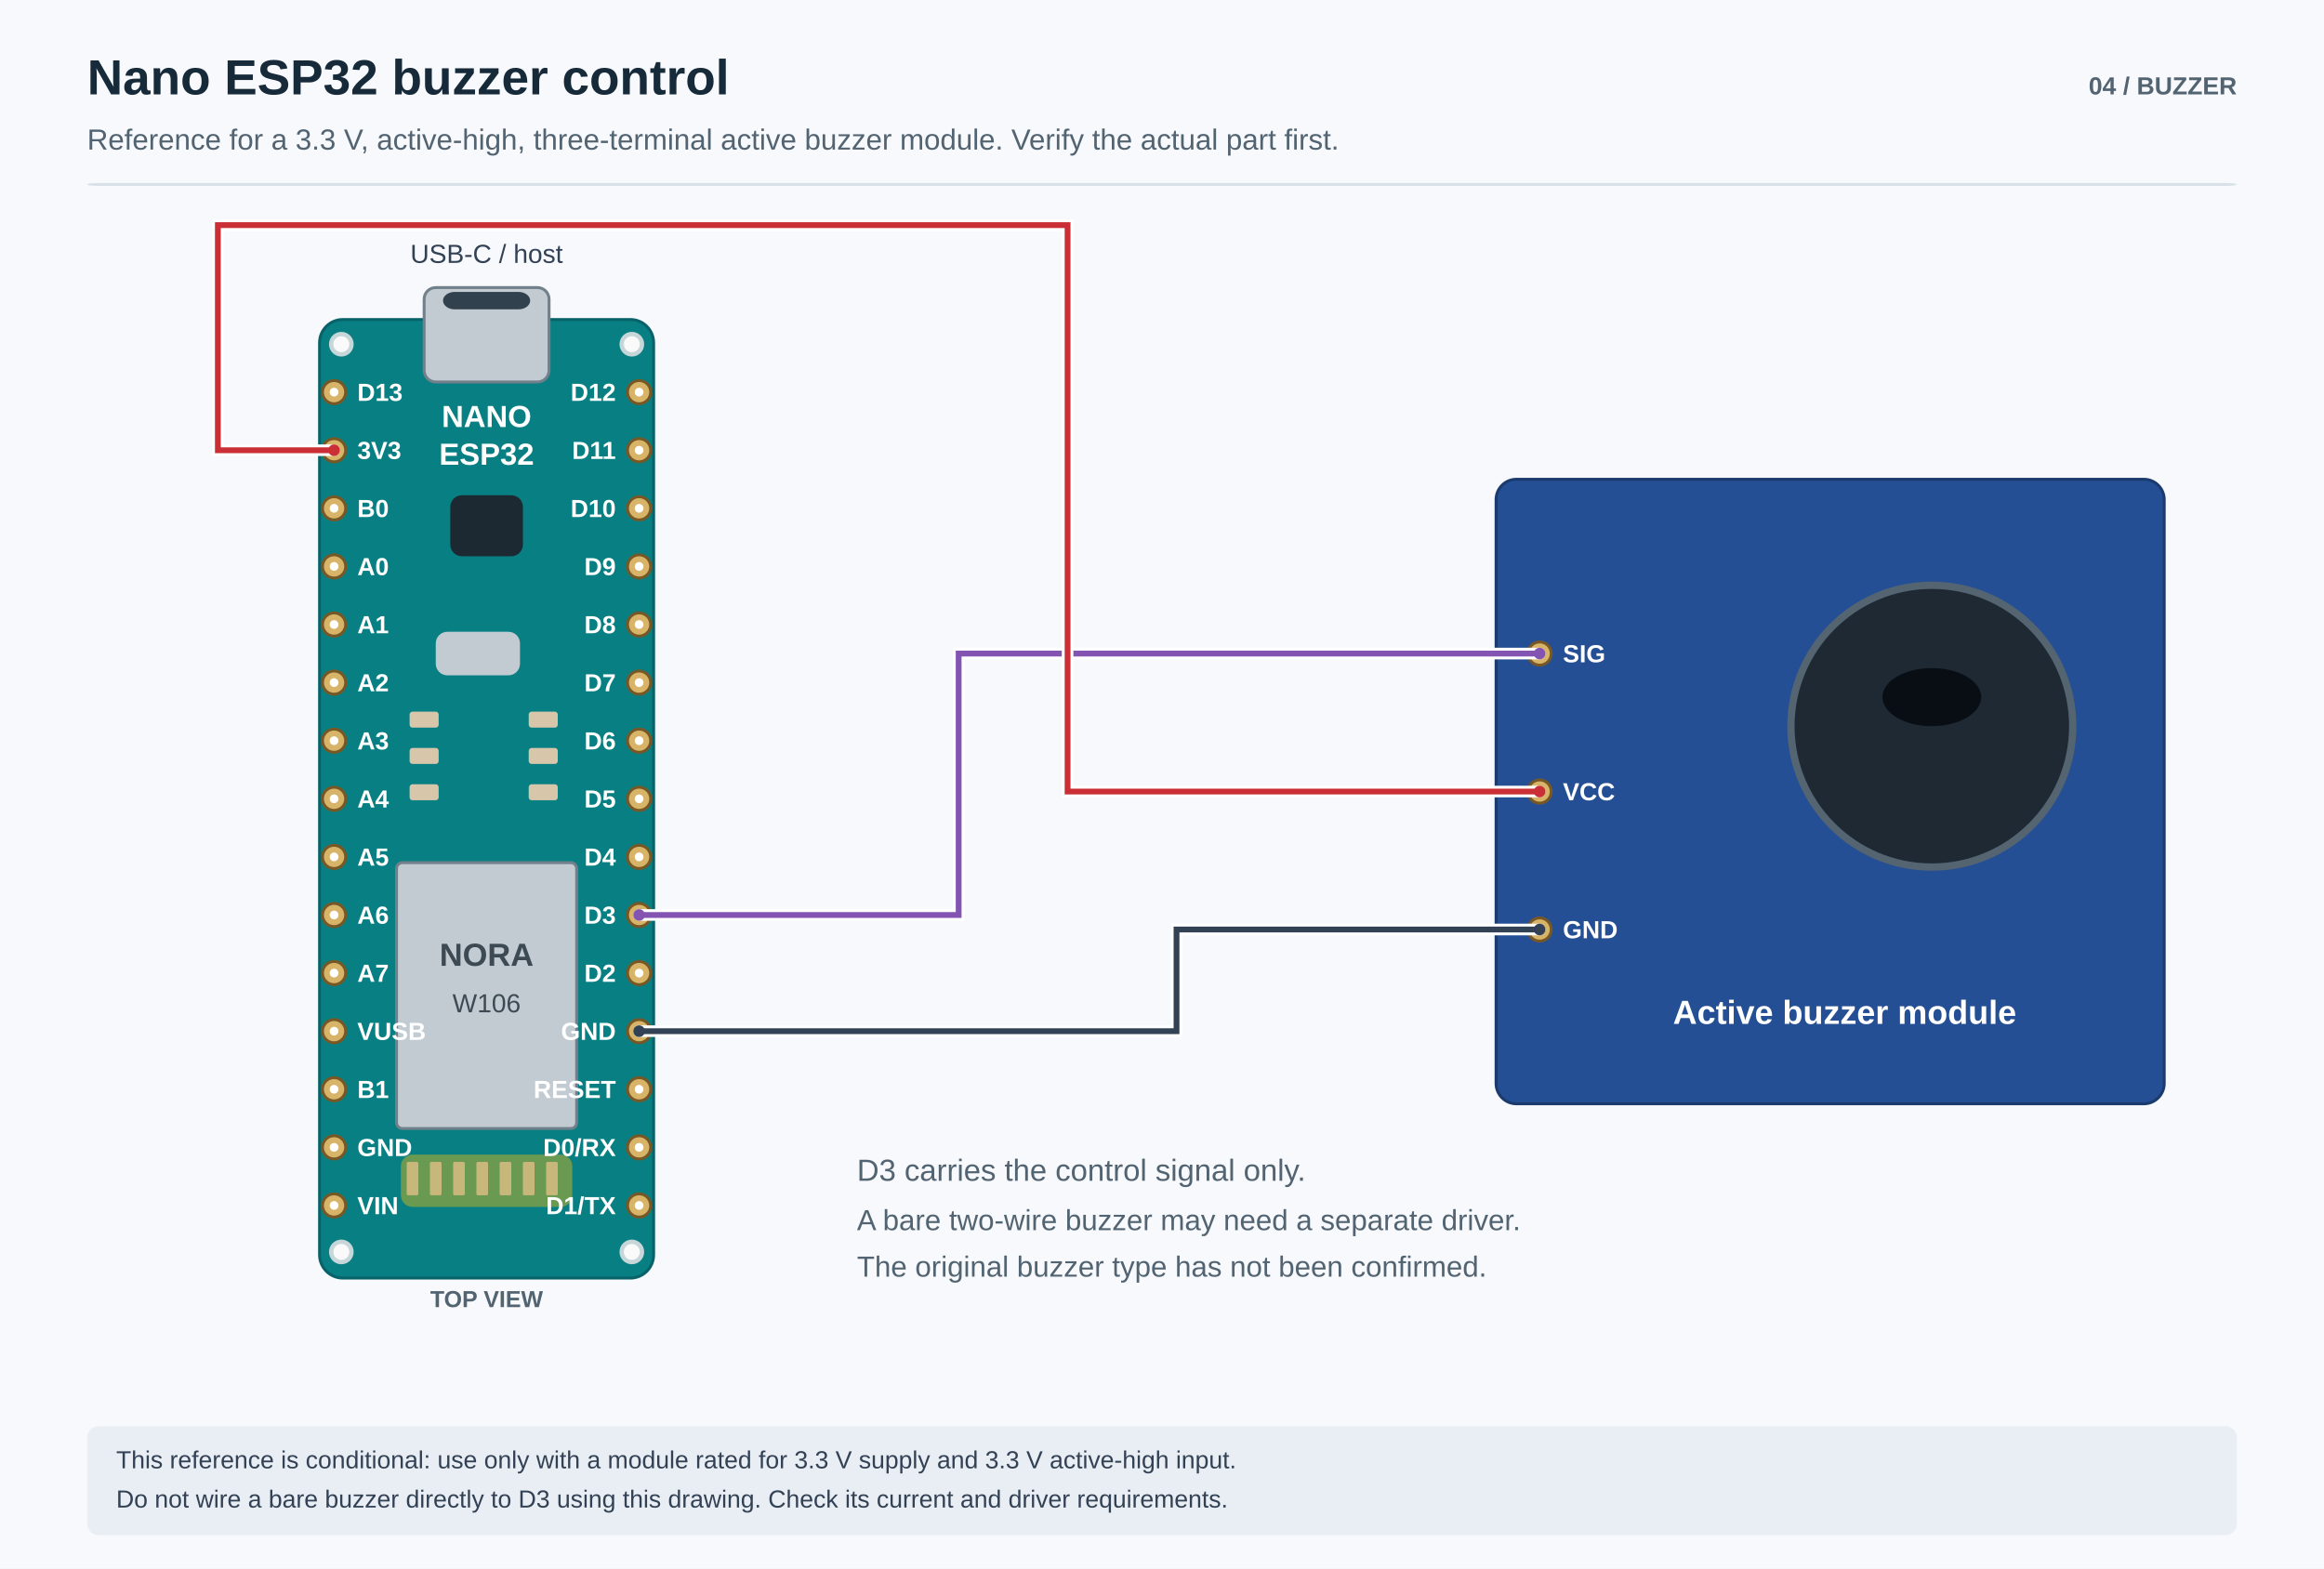
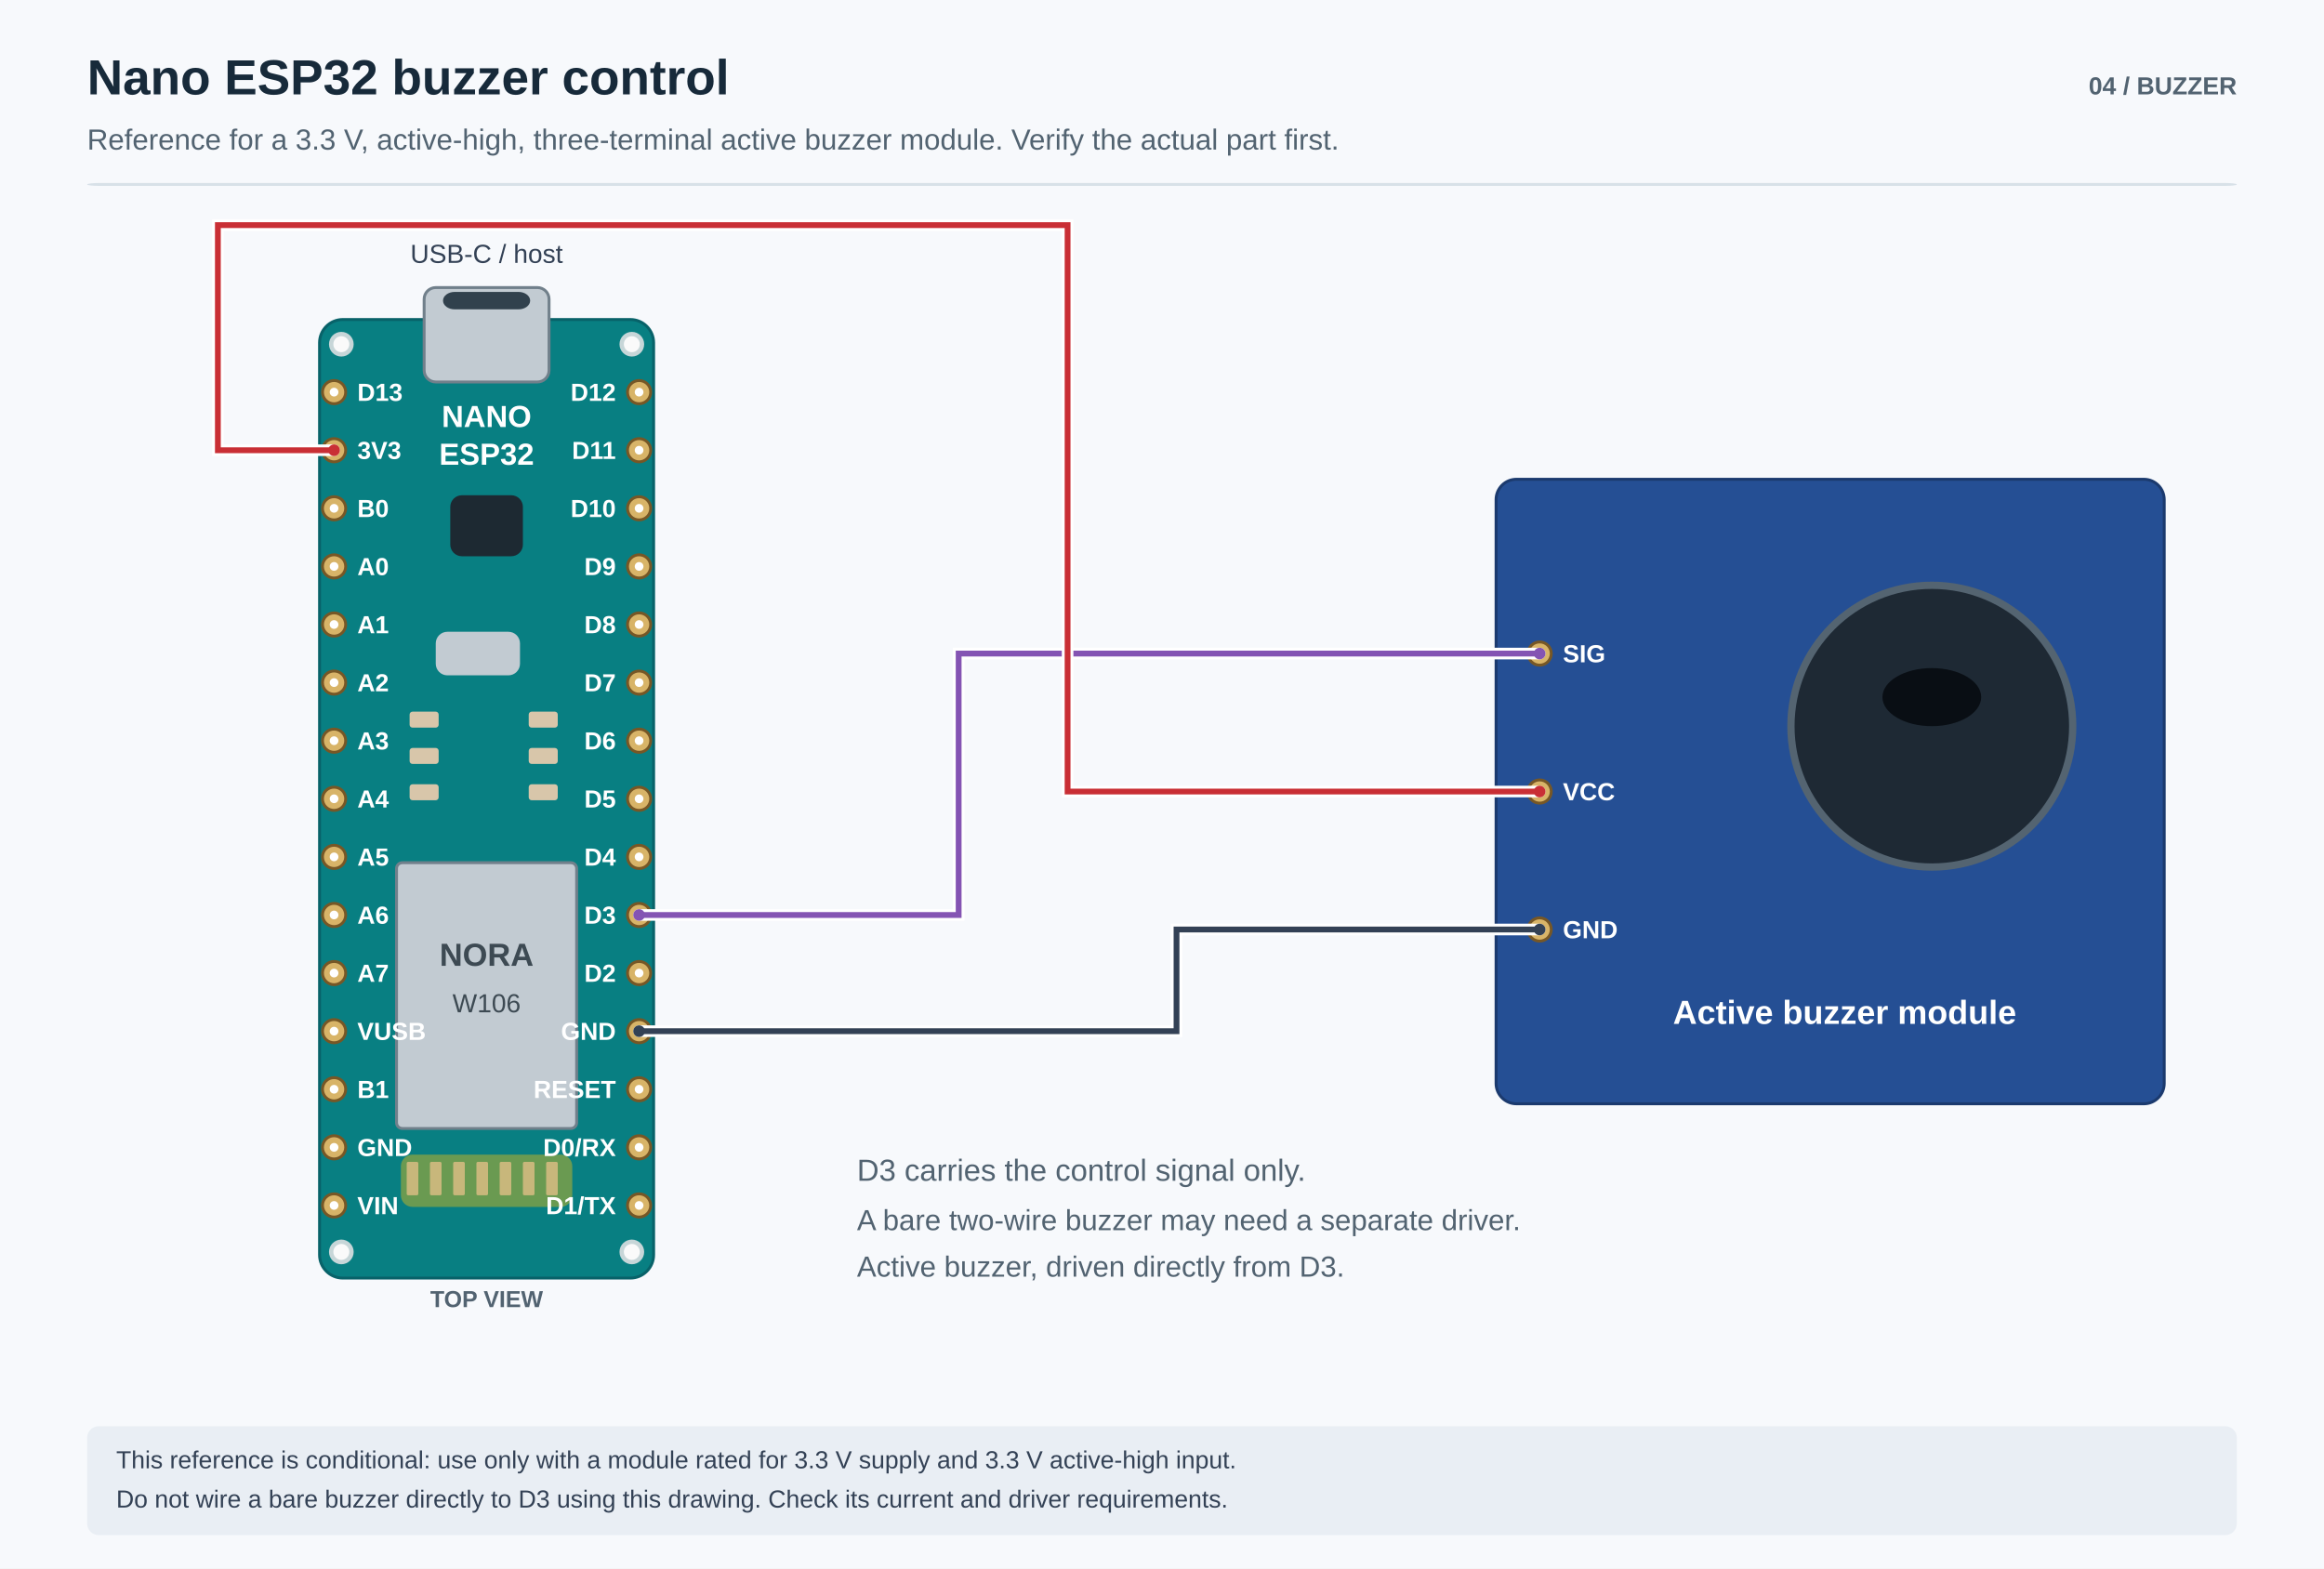
<svg xmlns="http://www.w3.org/2000/svg" width="1600" height="1080" viewBox="0 0 1600 1080" role="img">
  <style>text{font-family:Arial,Helvetica,sans-serif}</style>
  <rect x="0" y="0" width="1600" height="1080" rx="0" fill="#f7f9fc" stroke="none" stroke-width="2" />
  <text x="60" y="65" font-size="34" fill="#172a3a" text-anchor="start" font-weight="700">Nano ESP32 buzzer control</text>
  <text x="60" y="103" font-size="20" fill="#526371" text-anchor="start" font-weight="400">Reference for a 3.3 V, active-high, three-terminal active buzzer module. Verify the actual part first.</text>
  <text x="1540" y="65" font-size="17" fill="#526371" text-anchor="end" font-weight="600">04 / BUZZER</text>
  <rect x="60" y="126" width="1480" height="2" rx="8" fill="#d8e1e8" stroke="none" stroke-width="2" />
  <rect x="220" y="220" width="230" height="660" rx="16" fill="#087f82" stroke="#086269" stroke-width="2" />
  <circle cx="235" cy="237" r="7" fill="#fafafa" stroke="#c7d6d8" stroke-width="3" />
  <circle cx="435" cy="237" r="7" fill="#fafafa" stroke="#c7d6d8" stroke-width="3" />
  <circle cx="235" cy="862" r="7" fill="#fafafa" stroke="#c7d6d8" stroke-width="3" />
  <circle cx="435" cy="862" r="7" fill="#fafafa" stroke="#c7d6d8" stroke-width="3" />
  <rect x="292" y="198" width="86" height="65" rx="8" fill="#c2cbd2" stroke="#71808b" stroke-width="2" />
  <rect x="305" y="201" width="60" height="12" rx="8" fill="#31414d" stroke="none" stroke-width="2" />
  <text x="335" y="181" font-size="18" fill="#334155" text-anchor="middle" font-weight="400">USB-C / host</text>
  <rect x="273" y="594" width="124" height="183" rx="4" fill="#c2cbd2" stroke="#71808b" stroke-width="2" />
  <text x="335" y="665" font-size="22" fill="#3d4a53" text-anchor="middle" font-weight="700">NORA</text>
  <text x="335" y="697" font-size="18" fill="#3d4a53" text-anchor="middle" font-weight="400">W106</text>
  <rect x="276" y="795" width="118" height="36" rx="8" fill="#6a9a51" stroke="none" stroke-width="2" />
  <rect x="280" y="800" width="8" height="23" rx="1" fill="#c8b77b" stroke="none" stroke-width="2" />
  <rect x="296" y="800" width="8" height="23" rx="1" fill="#c8b77b" stroke="none" stroke-width="2" />
  <rect x="312" y="800" width="8" height="23" rx="1" fill="#c8b77b" stroke="none" stroke-width="2" />
  <rect x="328" y="800" width="8" height="23" rx="1" fill="#c8b77b" stroke="none" stroke-width="2" />
  <rect x="344" y="800" width="8" height="23" rx="1" fill="#c8b77b" stroke="none" stroke-width="2" />
  <rect x="360" y="800" width="8" height="23" rx="1" fill="#c8b77b" stroke="none" stroke-width="2" />
  <rect x="376" y="800" width="8" height="23" rx="1" fill="#c8b77b" stroke="none" stroke-width="2" />
  <rect x="310" y="341" width="50" height="42" rx="8" fill="#1d2932" stroke="none" stroke-width="2" />
  <rect x="300" y="435" width="58" height="30" rx="8" fill="#c2cbd2" stroke="none" stroke-width="2" />
  <rect x="282" y="490" width="20" height="11" rx="2" fill="#d8c6aa" stroke="none" stroke-width="2" />
  <rect x="364" y="490" width="20" height="11" rx="2" fill="#d8c6aa" stroke="none" stroke-width="2" />
  <rect x="282" y="515" width="20" height="11" rx="2" fill="#d8c6aa" stroke="none" stroke-width="2" />
  <rect x="364" y="515" width="20" height="11" rx="2" fill="#d8c6aa" stroke="none" stroke-width="2" />
  <rect x="282" y="540" width="20" height="11" rx="2" fill="#d8c6aa" stroke="none" stroke-width="2" />
  <rect x="364" y="540" width="20" height="11" rx="2" fill="#d8c6aa" stroke="none" stroke-width="2" />
  <text x="335" y="294" font-size="21" fill="#fff" text-anchor="middle" font-weight="700">NANO</text>
  <text x="335" y="320" font-size="21" fill="#fff" text-anchor="middle" font-weight="700">ESP32</text>
  <circle cx="230" cy="270" r="8" fill="#d8b468" stroke="#765726" stroke-width="2" />
  <circle cx="230" cy="270" r="3" fill="#fff" />
  <text x="246" y="276" font-size="17" fill="#fff" text-anchor="start" font-weight="600">D13</text>
  <circle cx="230" cy="310" r="8" fill="#d8b468" stroke="#765726" stroke-width="2" />
  <circle cx="230" cy="310" r="3" fill="#fff" />
  <text x="246" y="316" font-size="17" fill="#fff" text-anchor="start" font-weight="600">3V3</text>
  <circle cx="230" cy="350" r="8" fill="#d8b468" stroke="#765726" stroke-width="2" />
  <circle cx="230" cy="350" r="3" fill="#fff" />
  <text x="246" y="356" font-size="17" fill="#fff" text-anchor="start" font-weight="600">B0</text>
  <circle cx="230" cy="390" r="8" fill="#d8b468" stroke="#765726" stroke-width="2" />
  <circle cx="230" cy="390" r="3" fill="#fff" />
  <text x="246" y="396" font-size="17" fill="#fff" text-anchor="start" font-weight="600">A0</text>
  <circle cx="230" cy="430" r="8" fill="#d8b468" stroke="#765726" stroke-width="2" />
  <circle cx="230" cy="430" r="3" fill="#fff" />
  <text x="246" y="436" font-size="17" fill="#fff" text-anchor="start" font-weight="600">A1</text>
  <circle cx="230" cy="470" r="8" fill="#d8b468" stroke="#765726" stroke-width="2" />
  <circle cx="230" cy="470" r="3" fill="#fff" />
  <text x="246" y="476" font-size="17" fill="#fff" text-anchor="start" font-weight="600">A2</text>
  <circle cx="230" cy="510" r="8" fill="#d8b468" stroke="#765726" stroke-width="2" />
  <circle cx="230" cy="510" r="3" fill="#fff" />
  <text x="246" y="516" font-size="17" fill="#fff" text-anchor="start" font-weight="600">A3</text>
  <circle cx="230" cy="550" r="8" fill="#d8b468" stroke="#765726" stroke-width="2" />
  <circle cx="230" cy="550" r="3" fill="#fff" />
  <text x="246" y="556" font-size="17" fill="#fff" text-anchor="start" font-weight="600">A4</text>
  <circle cx="230" cy="590" r="8" fill="#d8b468" stroke="#765726" stroke-width="2" />
  <circle cx="230" cy="590" r="3" fill="#fff" />
  <text x="246" y="596" font-size="17" fill="#fff" text-anchor="start" font-weight="600">A5</text>
  <circle cx="230" cy="630" r="8" fill="#d8b468" stroke="#765726" stroke-width="2" />
  <circle cx="230" cy="630" r="3" fill="#fff" />
  <text x="246" y="636" font-size="17" fill="#fff" text-anchor="start" font-weight="600">A6</text>
  <circle cx="230" cy="670" r="8" fill="#d8b468" stroke="#765726" stroke-width="2" />
  <circle cx="230" cy="670" r="3" fill="#fff" />
  <text x="246" y="676" font-size="17" fill="#fff" text-anchor="start" font-weight="600">A7</text>
  <circle cx="230" cy="710" r="8" fill="#d8b468" stroke="#765726" stroke-width="2" />
  <circle cx="230" cy="710" r="3" fill="#fff" />
  <text x="246" y="716" font-size="17" fill="#fff" text-anchor="start" font-weight="600">VUSB</text>
  <circle cx="230" cy="750" r="8" fill="#d8b468" stroke="#765726" stroke-width="2" />
  <circle cx="230" cy="750" r="3" fill="#fff" />
  <text x="246" y="756" font-size="17" fill="#fff" text-anchor="start" font-weight="600">B1</text>
  <circle cx="230" cy="790" r="8" fill="#d8b468" stroke="#765726" stroke-width="2" />
  <circle cx="230" cy="790" r="3" fill="#fff" />
  <text x="246" y="796" font-size="17" fill="#fff" text-anchor="start" font-weight="600">GND</text>
  <circle cx="230" cy="830" r="8" fill="#d8b468" stroke="#765726" stroke-width="2" />
  <circle cx="230" cy="830" r="3" fill="#fff" />
  <text x="246" y="836" font-size="17" fill="#fff" text-anchor="start" font-weight="600">VIN</text>
  <circle cx="440" cy="270" r="8" fill="#d8b468" stroke="#765726" stroke-width="2" />
  <circle cx="440" cy="270" r="3" fill="#fff" />
  <text x="424" y="276" font-size="17" fill="#fff" text-anchor="end" font-weight="600">D12</text>
  <circle cx="440" cy="310" r="8" fill="#d8b468" stroke="#765726" stroke-width="2" />
  <circle cx="440" cy="310" r="3" fill="#fff" />
  <text x="424" y="316" font-size="17" fill="#fff" text-anchor="end" font-weight="600">D11</text>
  <circle cx="440" cy="350" r="8" fill="#d8b468" stroke="#765726" stroke-width="2" />
  <circle cx="440" cy="350" r="3" fill="#fff" />
  <text x="424" y="356" font-size="17" fill="#fff" text-anchor="end" font-weight="600">D10</text>
  <circle cx="440" cy="390" r="8" fill="#d8b468" stroke="#765726" stroke-width="2" />
  <circle cx="440" cy="390" r="3" fill="#fff" />
  <text x="424" y="396" font-size="17" fill="#fff" text-anchor="end" font-weight="600">D9</text>
  <circle cx="440" cy="430" r="8" fill="#d8b468" stroke="#765726" stroke-width="2" />
  <circle cx="440" cy="430" r="3" fill="#fff" />
  <text x="424" y="436" font-size="17" fill="#fff" text-anchor="end" font-weight="600">D8</text>
  <circle cx="440" cy="470" r="8" fill="#d8b468" stroke="#765726" stroke-width="2" />
  <circle cx="440" cy="470" r="3" fill="#fff" />
  <text x="424" y="476" font-size="17" fill="#fff" text-anchor="end" font-weight="600">D7</text>
  <circle cx="440" cy="510" r="8" fill="#d8b468" stroke="#765726" stroke-width="2" />
  <circle cx="440" cy="510" r="3" fill="#fff" />
  <text x="424" y="516" font-size="17" fill="#fff" text-anchor="end" font-weight="600">D6</text>
  <circle cx="440" cy="550" r="8" fill="#d8b468" stroke="#765726" stroke-width="2" />
  <circle cx="440" cy="550" r="3" fill="#fff" />
  <text x="424" y="556" font-size="17" fill="#fff" text-anchor="end" font-weight="600">D5</text>
  <circle cx="440" cy="590" r="8" fill="#d8b468" stroke="#765726" stroke-width="2" />
  <circle cx="440" cy="590" r="3" fill="#fff" />
  <text x="424" y="596" font-size="17" fill="#fff" text-anchor="end" font-weight="600">D4</text>
  <circle cx="440" cy="630" r="8" fill="#d8b468" stroke="#765726" stroke-width="2" />
  <circle cx="440" cy="630" r="3" fill="#fff" />
  <text x="424" y="636" font-size="17" fill="#fff" text-anchor="end" font-weight="600">D3</text>
  <circle cx="440" cy="670" r="8" fill="#d8b468" stroke="#765726" stroke-width="2" />
  <circle cx="440" cy="670" r="3" fill="#fff" />
  <text x="424" y="676" font-size="17" fill="#fff" text-anchor="end" font-weight="600">D2</text>
  <circle cx="440" cy="710" r="8" fill="#d8b468" stroke="#765726" stroke-width="2" />
  <circle cx="440" cy="710" r="3" fill="#fff" />
  <text x="424" y="716" font-size="17" fill="#fff" text-anchor="end" font-weight="600">GND</text>
  <circle cx="440" cy="750" r="8" fill="#d8b468" stroke="#765726" stroke-width="2" />
  <circle cx="440" cy="750" r="3" fill="#fff" />
  <text x="424" y="756" font-size="17" fill="#fff" text-anchor="end" font-weight="600">RESET</text>
  <circle cx="440" cy="790" r="8" fill="#d8b468" stroke="#765726" stroke-width="2" />
  <circle cx="440" cy="790" r="3" fill="#fff" />
  <text x="424" y="796" font-size="17" fill="#fff" text-anchor="end" font-weight="600">D0/RX</text>
  <circle cx="440" cy="830" r="8" fill="#d8b468" stroke="#765726" stroke-width="2" />
  <circle cx="440" cy="830" r="3" fill="#fff" />
  <text x="424" y="836" font-size="17" fill="#fff" text-anchor="end" font-weight="600">D1/TX</text>
  <text x="335" y="900" font-size="16" fill="#526371" text-anchor="middle" font-weight="700">TOP VIEW</text>
  <rect x="1030" y="330" width="460" height="430" rx="14" fill="#254f94" stroke="#1b3a6e" stroke-width="2" />
  <circle cx="1330" cy="500" r="97" fill="#1e2934" stroke="#546471" stroke-width="5" />
  <ellipse cx="1330" cy="480" rx="34" ry="20" fill="#090e14" />
  <text x="1270" y="705" font-size="23" fill="#fff" text-anchor="middle" font-weight="700">Active buzzer module</text>
  <circle cx="1060" cy="450" r="8" fill="#d8b468" stroke="#765726" stroke-width="2" />
  <circle cx="1060" cy="450" r="3" fill="#fff" />
  <text x="1076" y="456" font-size="17" fill="#fff" text-anchor="start" font-weight="600">SIG</text>
  <circle cx="1060" cy="545" r="8" fill="#d8b468" stroke="#765726" stroke-width="2" />
  <circle cx="1060" cy="545" r="3" fill="#fff" />
  <text x="1076" y="551" font-size="17" fill="#fff" text-anchor="start" font-weight="600">VCC</text>
  <circle cx="1060" cy="640" r="8" fill="#d8b468" stroke="#765726" stroke-width="2" />
  <circle cx="1060" cy="640" r="3" fill="#fff" />
  <text x="1076" y="646" font-size="17" fill="#fff" text-anchor="start" font-weight="600">GND</text>
  <text x="590" y="813" font-size="21" fill="#526371" text-anchor="start" font-weight="400">D3 carries the control signal only.</text>
  <text x="590" y="847" font-size="20" fill="#526371" text-anchor="start" font-weight="400">A bare two-wire buzzer may need a separate driver.</text>
-   <text x="590" y="879" font-size="20" fill="#526371" text-anchor="start" font-weight="400">The original buzzer type has not been confirmed.</text>
+   <text x="590" y="879" font-size="20" fill="#526371" text-anchor="start" font-weight="400">Active buzzer, driven directly from D3.</text>
  <rect x="60" y="982" width="1480" height="75" rx="8" fill="#e9eef4" stroke="none" stroke-width="2" />
  <text x="80" y="1011" font-size="17" fill="#334155" text-anchor="start" font-weight="400">This reference is conditional: use only with a module rated for 3.3 V supply and 3.3 V active-high input.</text>
  <text x="80" y="1038" font-size="17" fill="#334155" text-anchor="start" font-weight="400">Do not wire a bare buzzer directly to D3 using this drawing. Check its current and driver requirements.</text>
  <path d="M440,630 H660 V450 H1060" fill="none" stroke="#fff" stroke-width="8" stroke-linecap="round" />
  <path d="M440,630 H660 V450 H1060" fill="none" stroke="#8454b3" stroke-width="4" stroke-linecap="round" />
  <circle cx="440" cy="630" r="4" fill="#8454b3" />
  <circle cx="1060" cy="450" r="4" fill="#8454b3" />
  <path d="M230,310 H150 V155 H735 V545 H1060" fill="none" stroke="#fff" stroke-width="8" stroke-linecap="round" />
  <path d="M230,310 H150 V155 H735 V545 H1060" fill="none" stroke="#c92f35" stroke-width="4" stroke-linecap="round" />
  <circle cx="230" cy="310" r="4" fill="#c92f35" />
  <circle cx="1060" cy="545" r="4" fill="#c92f35" />
  <path d="M440,710 H810 V640 H1060" fill="none" stroke="#fff" stroke-width="8" stroke-linecap="round" />
  <path d="M440,710 H810 V640 H1060" fill="none" stroke="#334155" stroke-width="4" stroke-linecap="round" />
  <circle cx="440" cy="710" r="4" fill="#334155" />
  <circle cx="1060" cy="640" r="4" fill="#334155" />
</svg>
